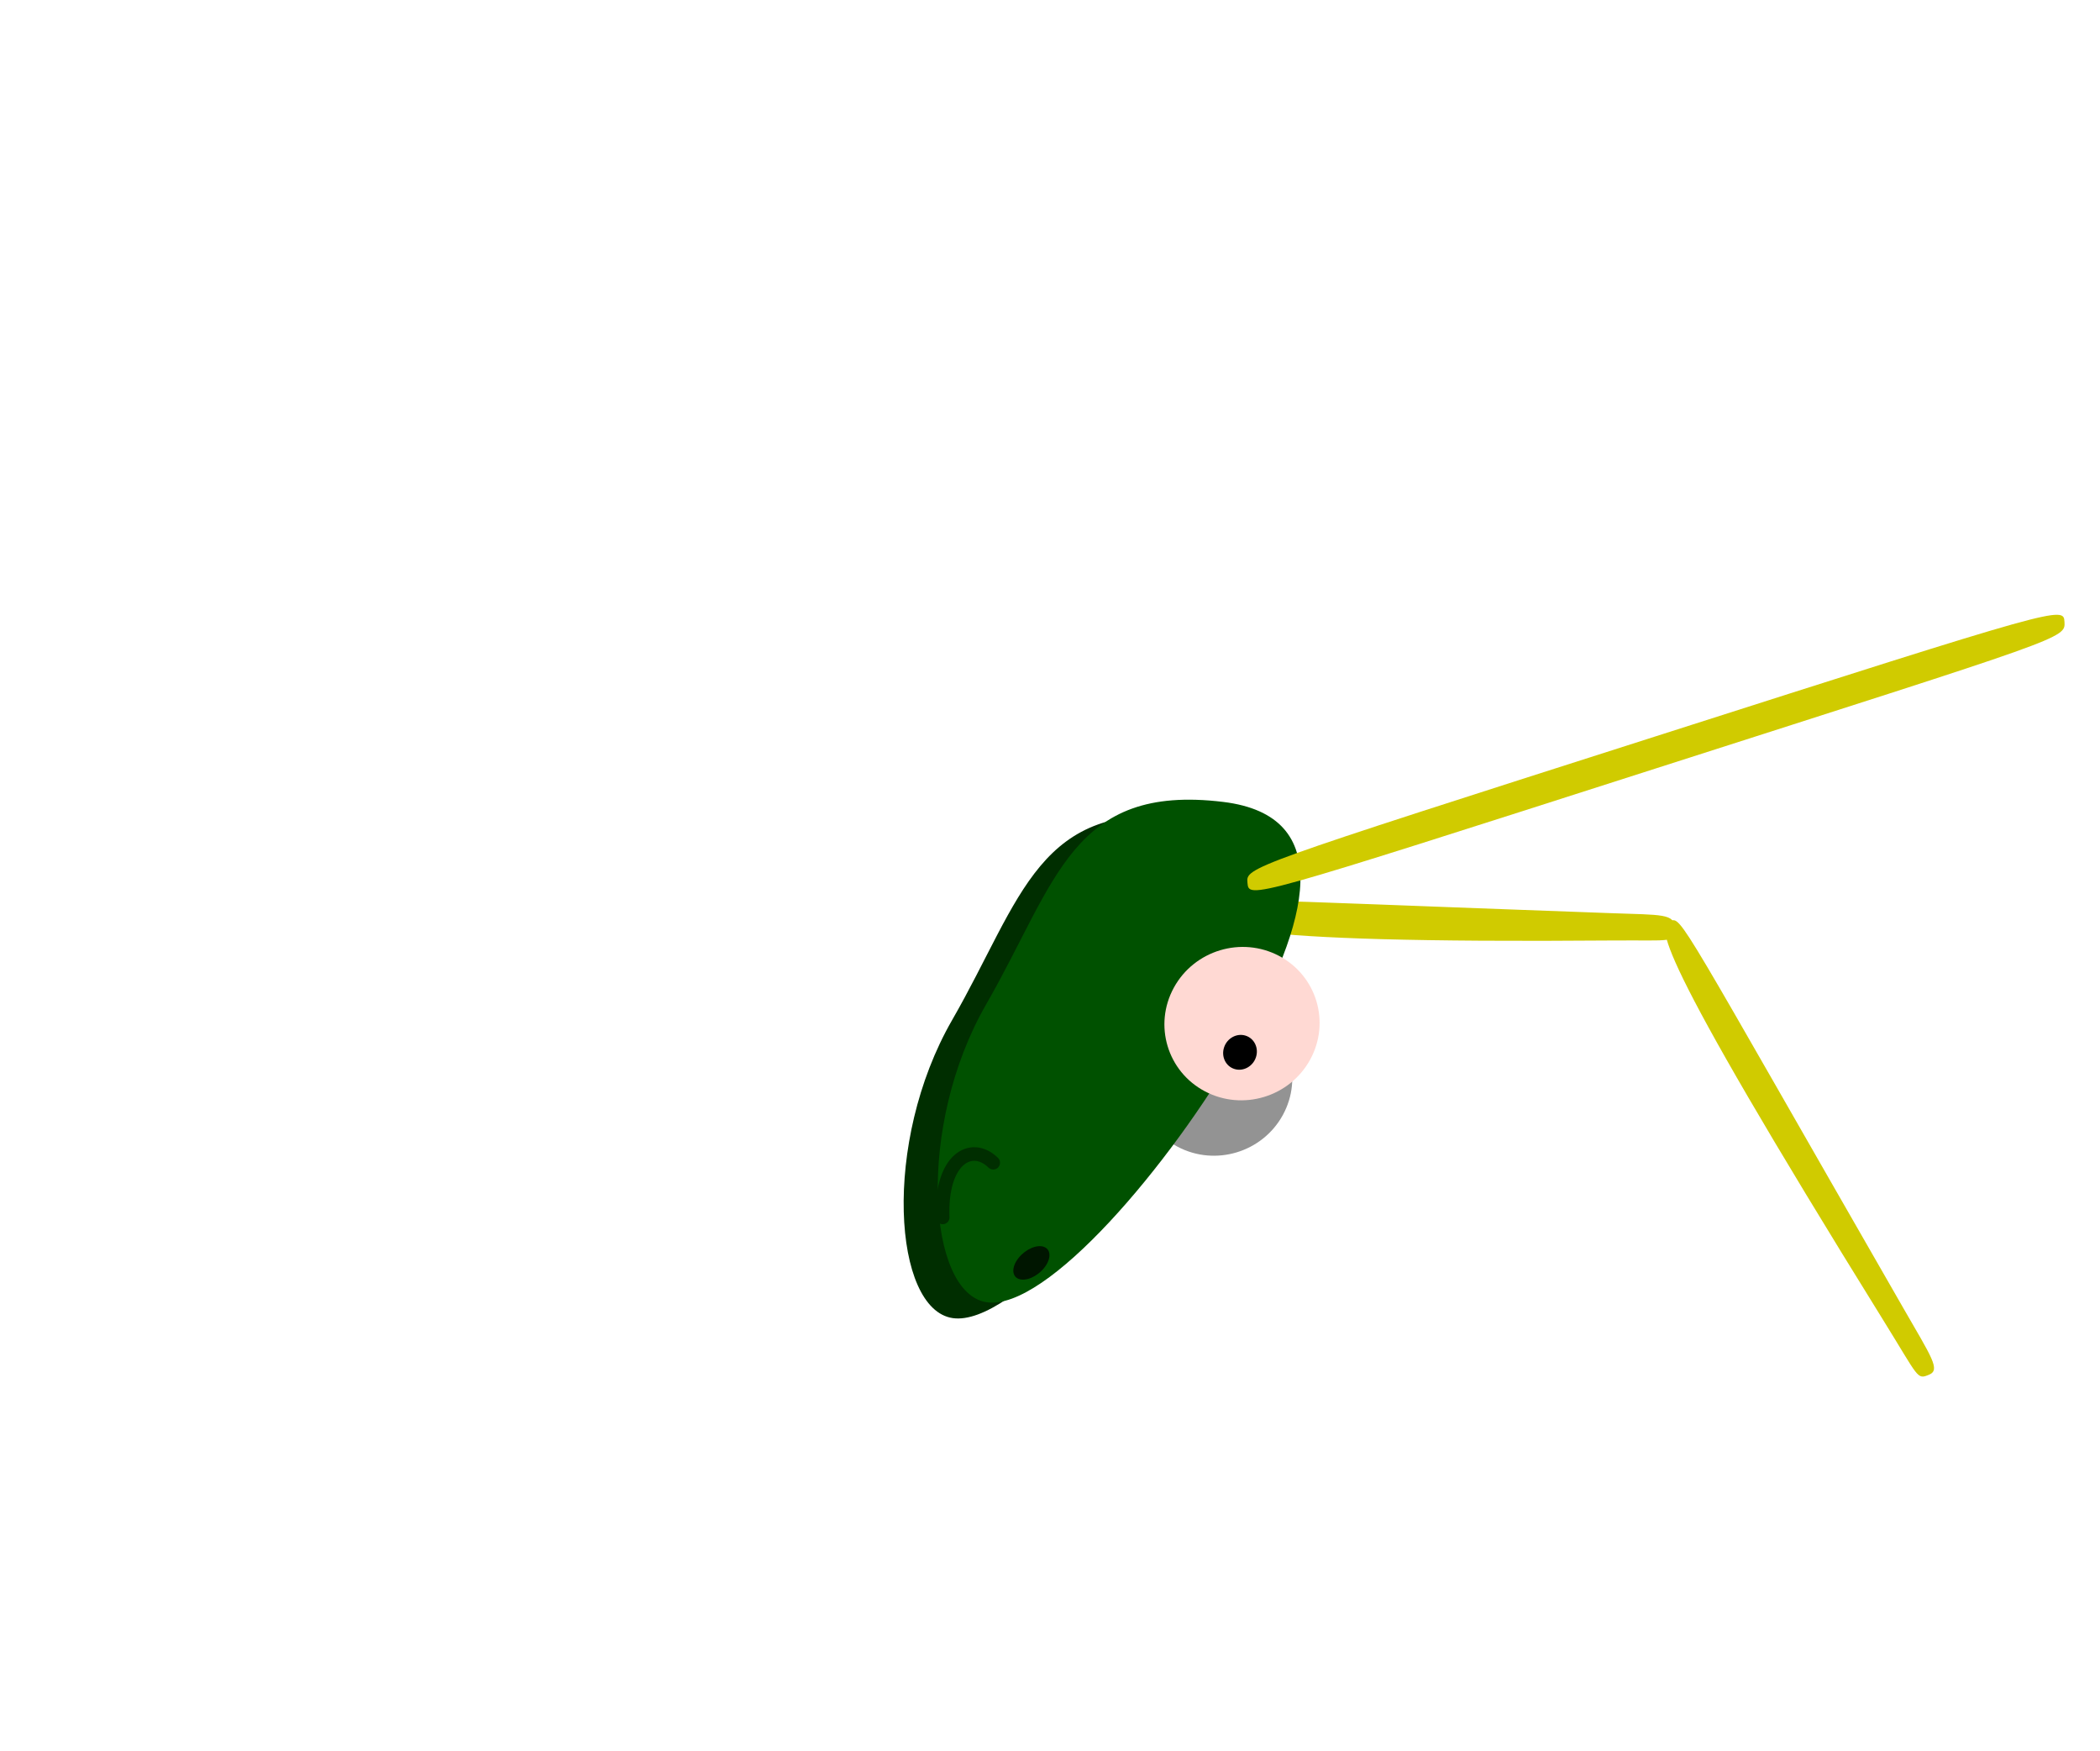
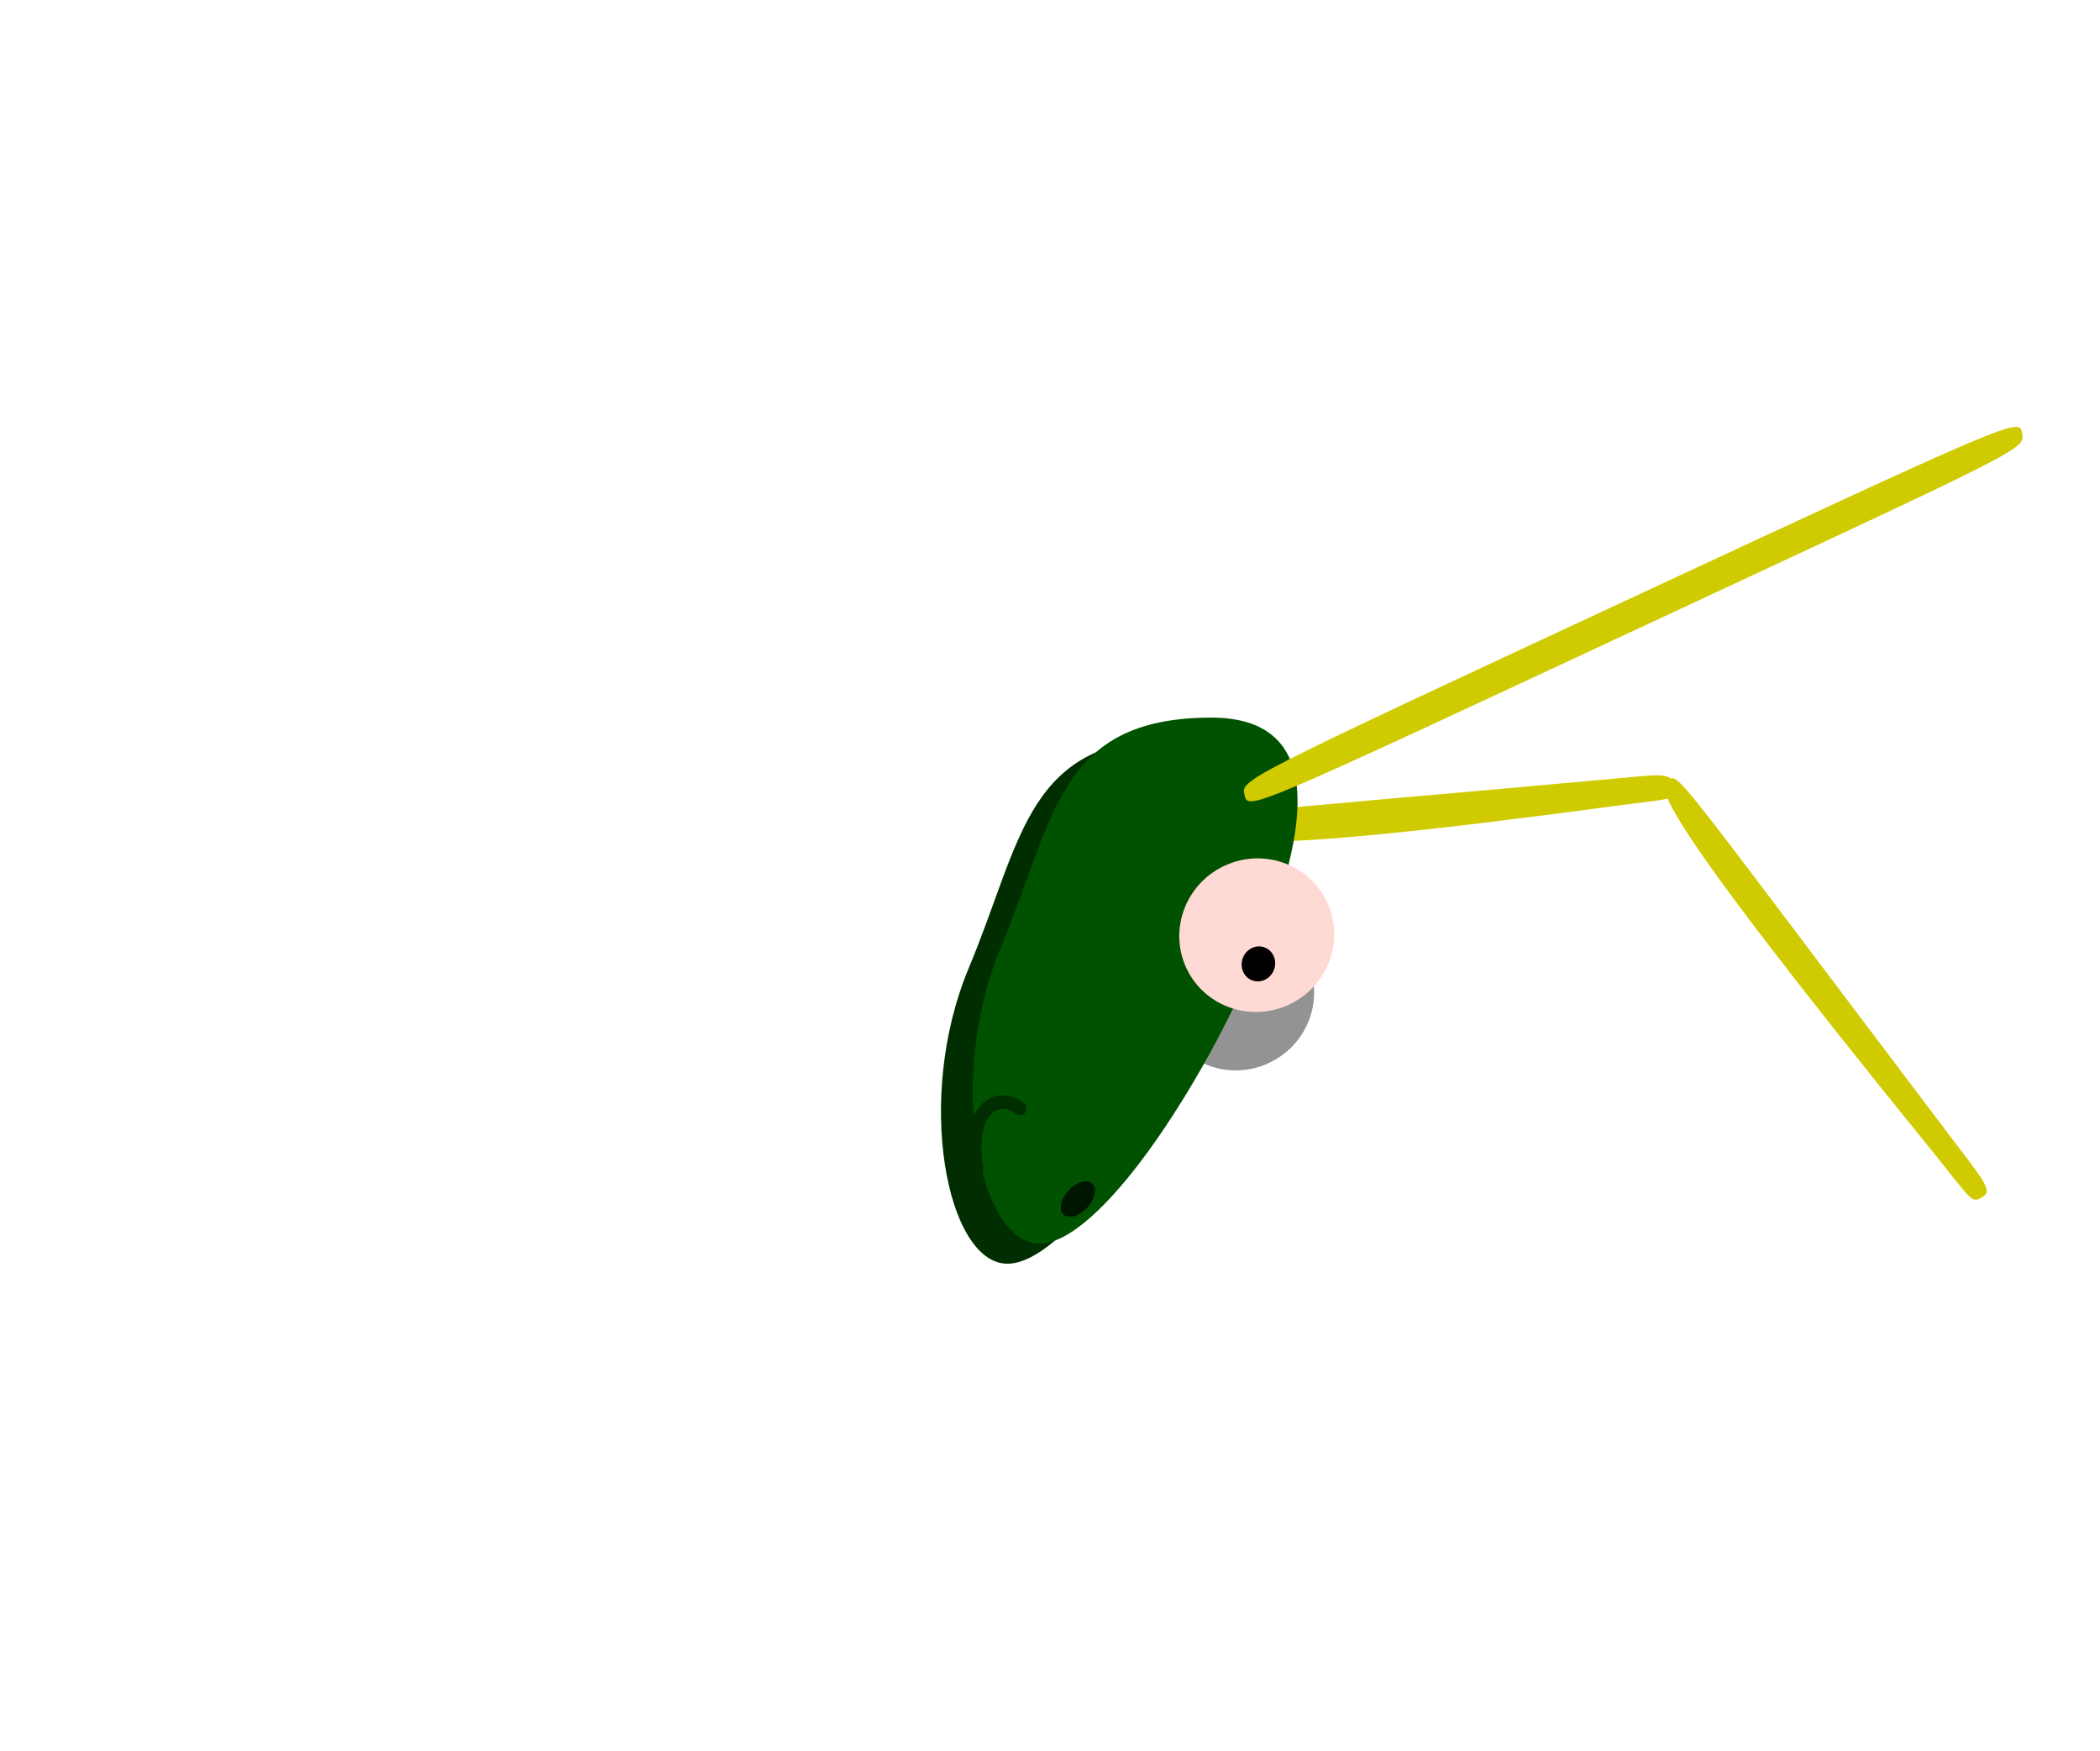
<svg xmlns="http://www.w3.org/2000/svg" width="180mm" height="150mm" viewBox="0 0 180 150" version="1.1" id="svg63750">
  <defs id="defs63747" />
  <g id="layer1" transform="translate(-104.6437,-168.2863)">
-     <path id="path18996" style="fill:#d0cb00;fill-opacity:1;stroke-width:0.581" d="m 242.939,248.878 c -34.228,0.281 -34.603,-1.346 -34.583,-2.654 0.019,-1.224 0.056,-0.918 34.364,0.313 4.358,0.157 5.508,0.029 5.446,1.285 -0.064,1.306 -0.085,1.014 -5.228,1.057 z" />
-     <path id="path49546" style="fill:#002e00;fill-opacity:1;stroke:none;stroke-width:1.433" d="m 207.992,259.101 c -6.027,10.475 -16.584,22.869 -21.682,22.138 -5.098,-0.732 -6.086,-15.06 -0.059,-25.535 6.027,-10.475 7.344,-18.923 20.315,-17.34 9.713,1.186 7.453,10.262 1.426,20.737 z" />
-     <ellipse style="fill:#939393;fill-opacity:1;stroke:none;stroke-width:0.746;stroke-miterlimit:4;stroke-dasharray:none;stroke-opacity:1" id="ellipse50582" cx="133.169" cy="-308.371" rx="6.616" ry="6.606" transform="matrix(-0.4802458,0.877134,-0.884369,-0.4667886,0,0)" />
-     <path id="path6837" style="fill:#005100;stroke:none;stroke-width:1.433" d="m 210.916,257.742 c -6.027,10.475 -16.584,22.869 -21.682,22.138 -5.098,-0.732 -6.086,-15.06 -0.059,-25.535 6.027,-10.475 7.344,-18.923 20.315,-17.34 9.713,1.186 7.453,10.262 1.426,20.737 z" />
-     <path id="path16638" style="fill:#d0cb00;fill-opacity:1;stroke-width:0.546" d="m 246.657,234.108 c -35.098,11.247 -34.96,11.229 -35.089,9.821 -0.121,-1.317 -0.107,-1.326 34.941,-12.528 34.894,-11.153 35.008,-11.188 35.09,-9.821 0.085,1.422 0.105,1.298 -34.941,12.528 z" />
-     <ellipse style="fill:#ffd9d3;fill-opacity:1;stroke:none;stroke-width:0.946;stroke-miterlimit:4;stroke-dasharray:none;stroke-opacity:1" id="path12652" cx="127.877" cy="-308.145" rx="6.616" ry="6.606" transform="matrix(-0.4802458,0.877134,-0.884369,-0.4667886,0,0)" />
-     <ellipse style="fill:#001600;fill-opacity:1;stroke:none;stroke-width:1.079;stroke-miterlimit:4;stroke-dasharray:none;stroke-opacity:1" id="ellipse15660" cx="338.92" cy="199.791" rx="1.18" ry="1.75" transform="matrix(0.9354024,0.3535849,-0.6205414,0.7841737,0,0)" />
-     <path id="path19629" style="fill:#d0cb00;fill-opacity:1;stroke-width:0.581" d="m 266.096,281.464 c -20.345,-32.788 -19.307,-33.764 -18.282,-34.239 0.959,-0.444 0.744,-0.294 19.966,33.144 2.442,4.247 3.216,5.304 2.208,5.72 -1.049,0.432 -0.835,0.302 -3.892,-4.624 z" />
-     <ellipse style="fill:#000000;fill-opacity:1;stroke:none;stroke-width:1.546;stroke-linecap:round;stroke-linejoin:round;stroke-miterlimit:4;stroke-dasharray:none;stroke-opacity:1;paint-order:fill markers stroke" id="path50606" cx="184.157" cy="-281.606" rx="1.506" ry="1.43" transform="matrix(-0.3147348,0.9491796,-0.9548477,-0.2970956,0,0)" />
-     <path style="fill:none;stroke:#002e00;stroke-width:1.165;stroke-linecap:round;stroke-linejoin:round;stroke-miterlimit:4;stroke-dasharray:none;stroke-opacity:1" d="m 189.779,267.923 c -1.892,-1.835 -4.532,-0.292 -4.332,4.687" id="path63889" />
+     <path id="path18996" style="fill:#d0cb00;fill-opacity:1;stroke-width:0.581" d="m 243.056,237.351 c -33.921,4.583 -34.498,3.017 -34.642,1.716 -0.135,-1.217 -0.06,-0.918 34.131,-4.012 4.343,-0.393 5.468,-0.664 5.564,0.59 0.1,1.304 0.043,1.017 -5.053,1.706 z" />
+     <path id="path49546" style="fill:#002e00;fill-opacity:1;stroke:none;stroke-width:1.433" d="m 209.671,251.888 c -4.662,11.15 -13.576,24.773 -18.726,24.689 -5.149,-0.085 -7.932,-14.175 -3.27,-25.325 4.662,-11.15 4.906,-19.697 17.973,-19.757 9.785,-0.045 8.684,9.243 4.023,20.393 z" />
+     <ellipse style="fill:#939393;fill-opacity:1;stroke:none;stroke-width:0.746;stroke-miterlimit:4;stroke-dasharray:none;stroke-opacity:1" id="ellipse50582" cx="163.126" cy="-288.834" rx="6.616" ry="6.606" transform="matrix(-0.3661193,0.9305679,-0.936053,-0.351859,0,0)" />
+     <path id="path6837" style="fill:#005100;stroke:none;stroke-width:1.433" d="m 212.401,250.172 c -4.662,11.15 -13.576,24.773 -18.726,24.689 -5.149,-0.085 -7.932,-14.175 -3.27,-25.325 4.662,-11.15 4.906,-19.697 17.973,-19.757 9.785,-0.045 8.684,9.243 4.023,20.393 z" />
+     <path id="path16638" style="fill:#d0cb00;fill-opacity:1;stroke-width:0.546" d="m 244.886,222.231 c -33.405,15.571 -33.27,15.537 -33.576,14.156 -0.286,-1.292 -0.273,-1.302 33.088,-16.823 33.215,-15.452 33.323,-15.502 33.576,-14.156 0.263,1.4 0.268,1.274 -33.088,16.823 z" />
+     <ellipse style="fill:#ffd9d3;fill-opacity:1;stroke:none;stroke-width:0.946;stroke-miterlimit:4;stroke-dasharray:none;stroke-opacity:1" id="path12652" cx="157.834" cy="-288.608" rx="6.616" ry="6.606" transform="matrix(-0.3661193,0.9305679,-0.936053,-0.351859,0,0)" />
+     <ellipse style="fill:#001600;fill-opacity:1;stroke:none;stroke-width:1.079;stroke-miterlimit:4;stroke-dasharray:none;stroke-opacity:1" id="ellipse15660" cx="324.036" cy="228.381" rx="1.18" ry="1.75" transform="matrix(0.9724442,0.2331359,-0.5169921,0.8559901,0,0)" />
+     <path id="path19629" style="fill:#d0cb00;fill-opacity:1;stroke-width:0.581" d="m 270.127,266.767 c -24.307,-29.969 -23.4,-31.068 -22.443,-31.668 0.895,-0.562 0.701,-0.385 23.976,30.369 2.956,3.907 3.858,4.857 2.91,5.397 -0.986,0.561 -0.791,0.405 -4.443,-4.098 z" />
+     <ellipse style="fill:#000000;fill-opacity:1;stroke:none;stroke-width:1.546;stroke-linecap:round;stroke-linejoin:round;stroke-miterlimit:4;stroke-dasharray:none;stroke-opacity:1;paint-order:fill markers stroke" id="path50606" cx="209.951" cy="-256.947" rx="1.506" ry="1.43" transform="matrix(-0.1928616,0.981226,-0.9846307,-0.1746496,0,0)" />
+     <path style="fill:none;stroke:#002e00;stroke-width:1.165;stroke-linecap:round;stroke-linejoin:round;stroke-miterlimit:4;stroke-dasharray:none;stroke-opacity:1" d="m 192.058,263.276 c -2.108,-1.583 -4.533,0.28 -3.709,5.194" id="path63889" />
  </g>
</svg>
